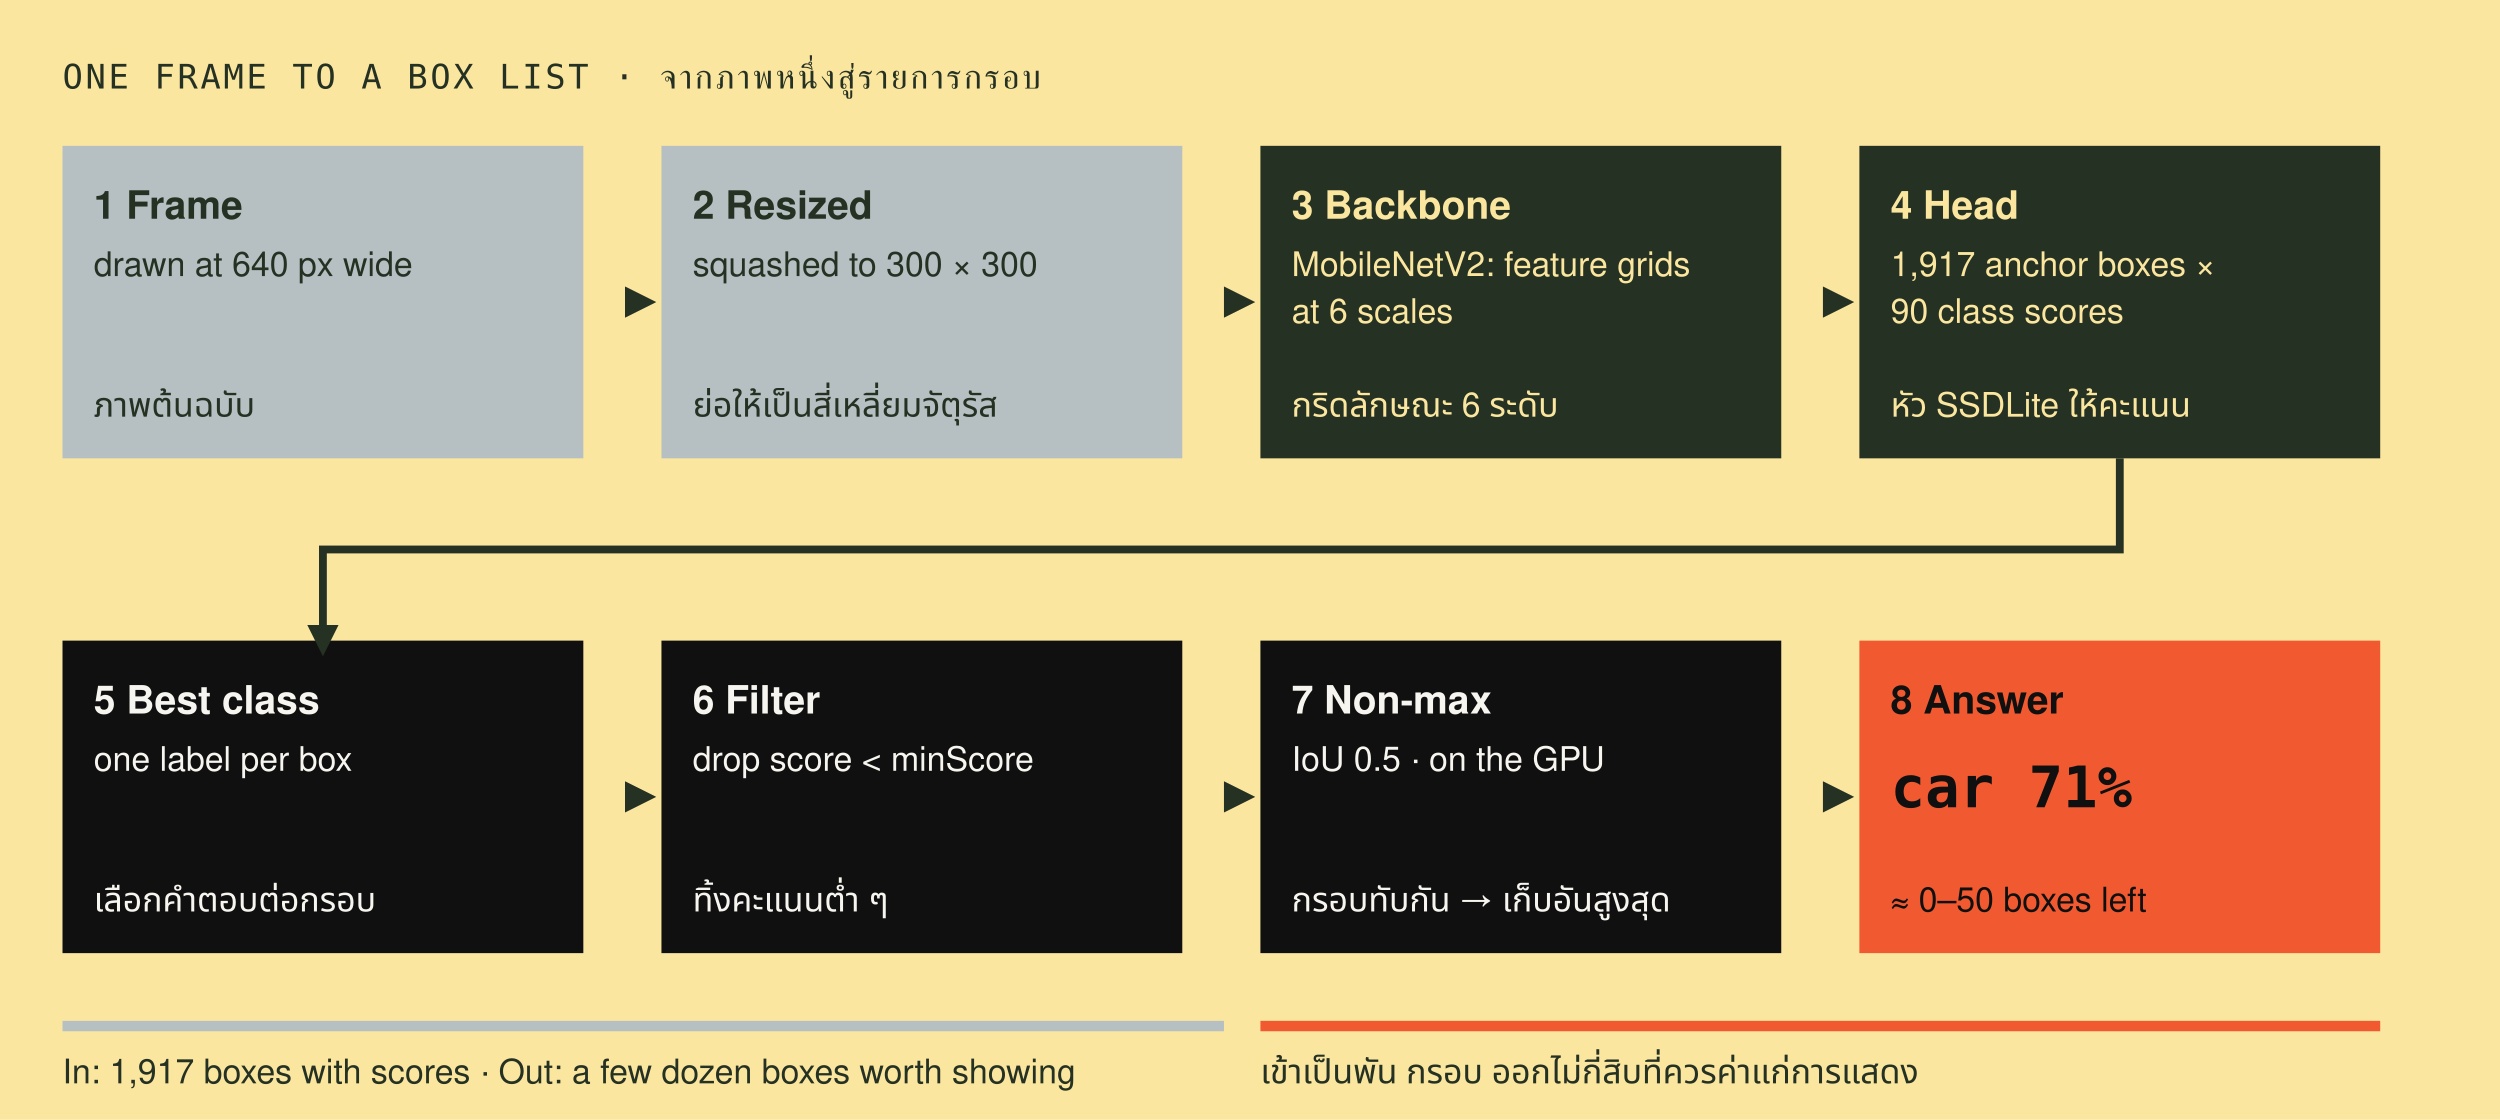
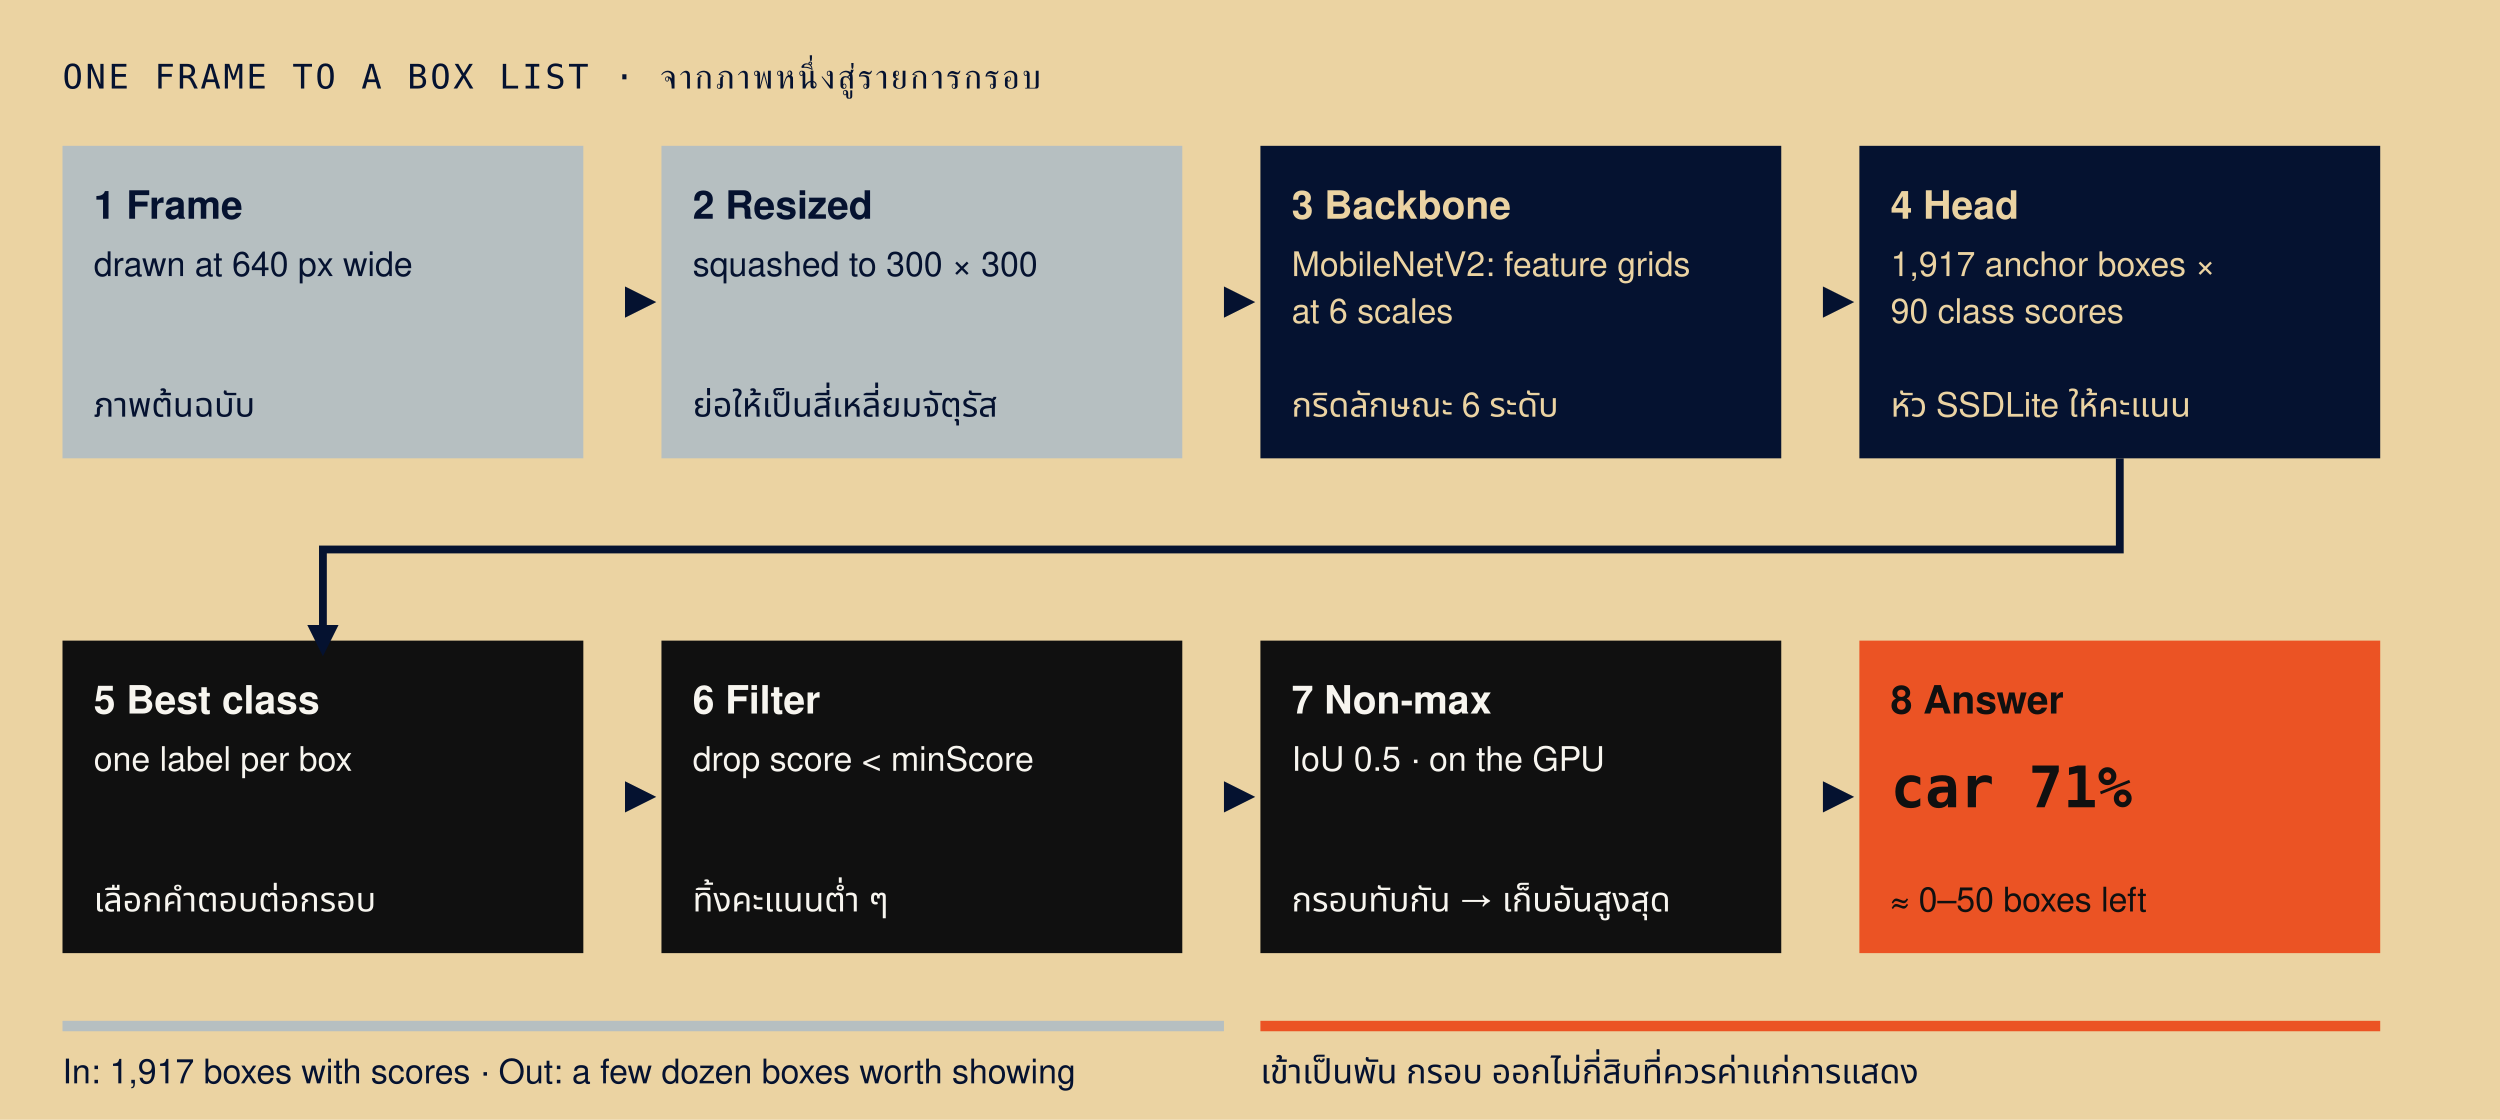
<svg xmlns="http://www.w3.org/2000/svg" viewBox="0 0 960 430" font-family="IBM Plex Sans, IBM Plex Sans Thai, Noto Sans Thai, Helvetica, Arial, sans-serif">
-   <rect width="960" height="430" fill="#fbe6a0" />
-   <text x="24" y="34" font-size="13" font-family="IBM Plex Mono, ui-monospace, monospace" fill="#253122" letter-spacing="1">ONE FRAME TO A BOX LIST · จากภาพหนึ่งสู่รายการกรอบ</text>
+   <rect width="960" height="430" fill="#ebd3a2" />
+   <text x="24" y="34" font-size="13" font-family="IBM Plex Mono, ui-monospace, monospace" fill="#051230" letter-spacing="1">ONE FRAME TO A BOX LIST · จากภาพหนึ่งสู่รายการกรอบ</text>
  <g font-size="15">
    <rect x="24" y="56" width="200" height="120" fill="#b6bfc1" />
-     <text x="36" y="84" font-weight="600" fill="#253122">1 Frame</text>
-     <text x="36" y="106" font-size="13" fill="#253122">drawn at 640 px wide</text>
-     <text x="36" y="160" font-size="13" fill="#253122">ภาพต้นฉบับ</text>
+     <text x="36" y="84" font-weight="600" fill="#051230">1 Frame</text>
+     <text x="36" y="106" font-size="13" fill="#051230">drawn at 640 px wide</text>
+     <text x="36" y="160" font-size="13" fill="#051230">ภาพต้นฉบับ</text>
    <rect x="254" y="56" width="200" height="120" fill="#b6bfc1" />
-     <text x="266" y="84" font-weight="600" fill="#253122">2 Resized</text>
-     <text x="266" y="106" font-size="13" fill="#253122">squashed to 300 × 300</text>
-     <text x="266" y="160" font-size="13" fill="#253122">ย่อให้เป็นสี่เหลี่ยมจัตุรัส</text>
-     <rect x="484" y="56" width="200" height="120" fill="#253122" />
-     <text x="496" y="84" font-weight="600" fill="#fbe6a0">3 Backbone</text>
-     <text x="496" y="106" font-size="13" fill="#fbe6a0">MobileNetV2: feature grids</text>
-     <text x="496" y="124" font-size="13" fill="#fbe6a0">at 6 scales</text>
-     <text x="496" y="160" font-size="13" fill="#fbe6a0">กริดลักษณะ 6 ระดับ</text>
-     <rect x="714" y="56" width="200" height="120" fill="#253122" />
-     <text x="726" y="84" font-weight="600" fill="#fbe6a0">4 Head</text>
-     <text x="726" y="106" font-size="13" fill="#fbe6a0">1,917 anchor boxes ×</text>
-     <text x="726" y="124" font-size="13" fill="#fbe6a0">90 class scores</text>
-     <text x="726" y="160" font-size="13" fill="#fbe6a0">หัว SSDLite ให้คะแนน</text>
+     <text x="266" y="84" font-weight="600" fill="#051230">2 Resized</text>
+     <text x="266" y="106" font-size="13" fill="#051230">squashed to 300 × 300</text>
+     <text x="266" y="160" font-size="13" fill="#051230">ย่อให้เป็นสี่เหลี่ยมจัตุรัส</text>
+     <rect x="484" y="56" width="200" height="120" fill="#051230" />
+     <text x="496" y="84" font-weight="600" fill="#ebd3a2">3 Backbone</text>
+     <text x="496" y="106" font-size="13" fill="#ebd3a2">MobileNetV2: feature grids</text>
+     <text x="496" y="124" font-size="13" fill="#ebd3a2">at 6 scales</text>
+     <text x="496" y="160" font-size="13" fill="#ebd3a2">กริดลักษณะ 6 ระดับ</text>
+     <rect x="714" y="56" width="200" height="120" fill="#051230" />
+     <text x="726" y="84" font-weight="600" fill="#ebd3a2">4 Head</text>
+     <text x="726" y="106" font-size="13" fill="#ebd3a2">1,917 anchor boxes ×</text>
+     <text x="726" y="124" font-size="13" fill="#ebd3a2">90 class scores</text>
+     <text x="726" y="160" font-size="13" fill="#ebd3a2">หัว SSDLite ให้คะแนน</text>
    <rect x="24" y="246" width="200" height="120" fill="#101010" />
    <text x="36" y="274" font-weight="600" fill="#f7f5ef">5 Best class</text>
    <text x="36" y="296" font-size="13" fill="#f7f5ef">one label per box</text>
    <text x="36" y="350" font-size="13" fill="#f7f5ef">เลือกคำตอบต่อกรอบ</text>
    <rect x="254" y="246" width="200" height="120" fill="#101010" />
    <text x="266" y="274" font-weight="600" fill="#f7f5ef">6 Filter</text>
    <text x="266" y="296" font-size="13" fill="#f7f5ef">drop score &lt; minScore</text>
    <text x="266" y="350" font-size="13" fill="#f7f5ef">ทิ้งคะแนนต่ำ ๆ</text>
    <rect x="484" y="246" width="200" height="120" fill="#101010" />
    <text x="496" y="274" font-weight="600" fill="#f7f5ef">7 Non-max</text>
    <text x="496" y="296" font-size="13" fill="#f7f5ef">IoU 0.5 · on the GPU</text>
    <text x="496" y="350" font-size="13" fill="#f7f5ef">กรอบทับกัน → เก็บอันสูงสุด</text>
-     <rect x="714" y="246" width="200" height="120" fill="#f15a30" />
+     <rect x="714" y="246" width="200" height="120" fill="#eb5324" />
    <text x="726" y="274" font-weight="600" fill="#101010">8 Answer</text>
    <text x="726" y="310" font-size="22" font-family="IBM Plex Mono, ui-monospace, monospace" font-weight="600" fill="#101010">car 71%</text>
    <text x="726" y="350" font-size="13" fill="#101010">≈ 0–50 boxes left</text>
  </g>
-   <g fill="#253122">
+   <g fill="#051230">
    <polygon points="252,116 240,110 240,122" />
    <polygon points="482,116 470,110 470,122" />
    <polygon points="712,116 700,110 700,122" />
    <polygon points="124,252 118,240 130,240" />
    <polygon points="252,306 240,300 240,312" />
    <polygon points="482,306 470,300 470,312" />
    <polygon points="712,306 700,300 700,312" />
  </g>
-   <path d="M814 176 V211 H124 V240" fill="none" stroke="#253122" stroke-width="3" />
+   <path d="M814 176 V211 H124 V240" fill="none" stroke="#051230" stroke-width="3" />
  <rect x="24" y="392" width="446" height="4" fill="#b6bfc1" />
-   <text x="24" y="416" font-size="13" fill="#253122">In: 1,917 boxes with scores · Out: a few dozen boxes worth showing</text>
-   <rect x="484" y="392" width="430" height="4" fill="#f15a30" />
-   <text x="484" y="416" font-size="13" fill="#253122">เข้าเป็นพัน กรอบ ออกไม่กี่สิบที่ควรค่าแก่การแสดง</text>
+   <text x="24" y="416" font-size="13" fill="#051230">In: 1,917 boxes with scores · Out: a few dozen boxes worth showing</text>
+   <rect x="484" y="392" width="430" height="4" fill="#eb5324" />
+   <text x="484" y="416" font-size="13" fill="#051230">เข้าเป็นพัน กรอบ ออกไม่กี่สิบที่ควรค่าแก่การแสดง</text>
</svg>
